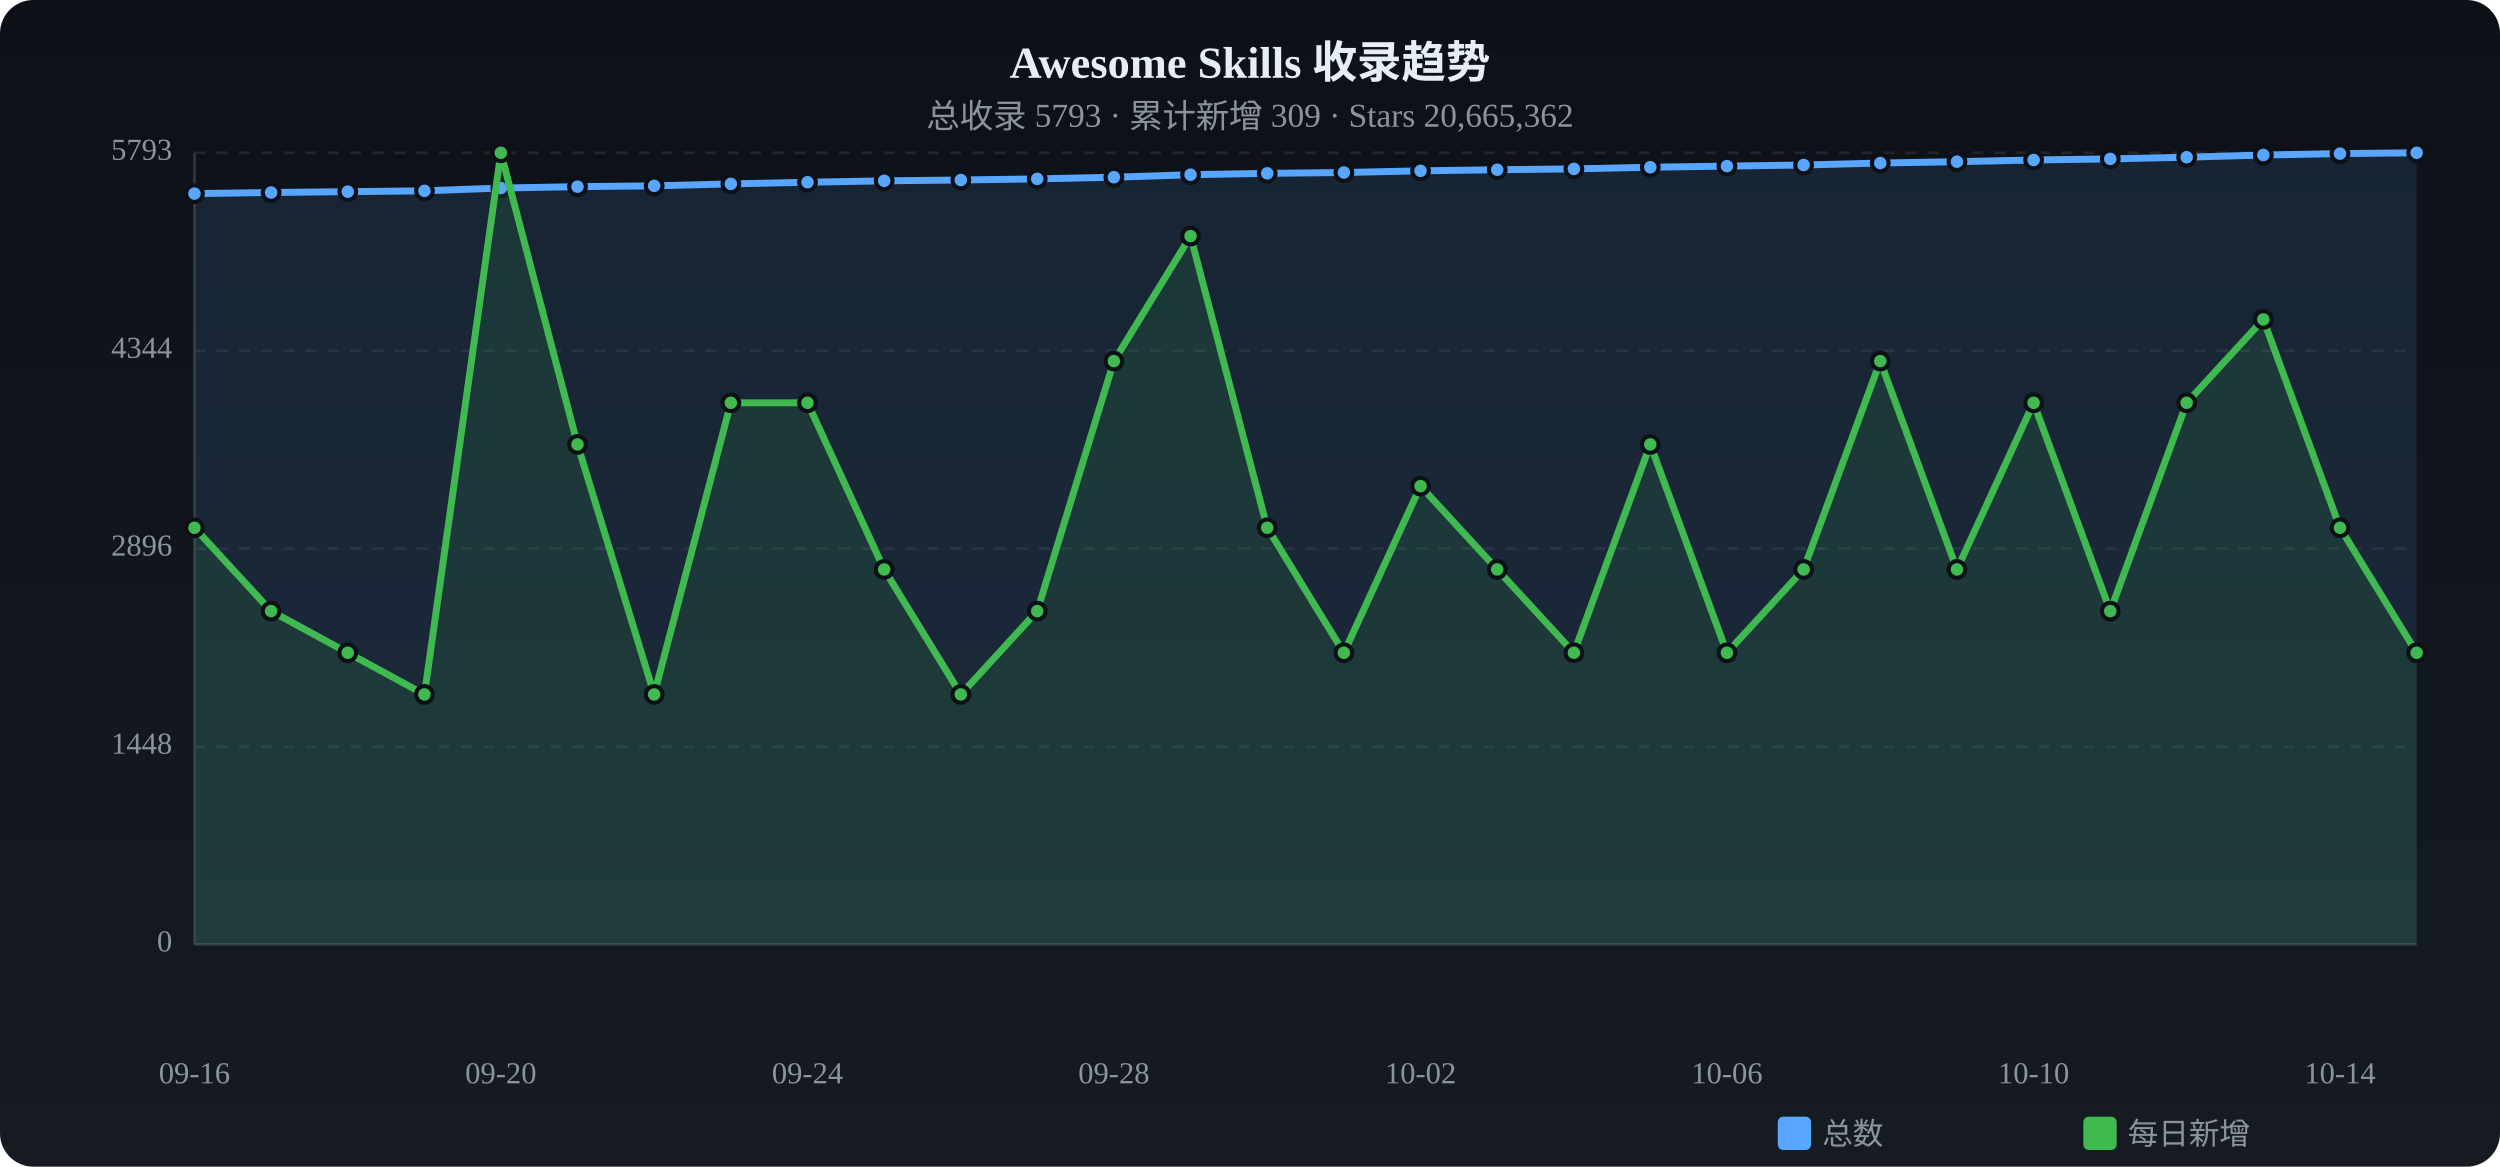
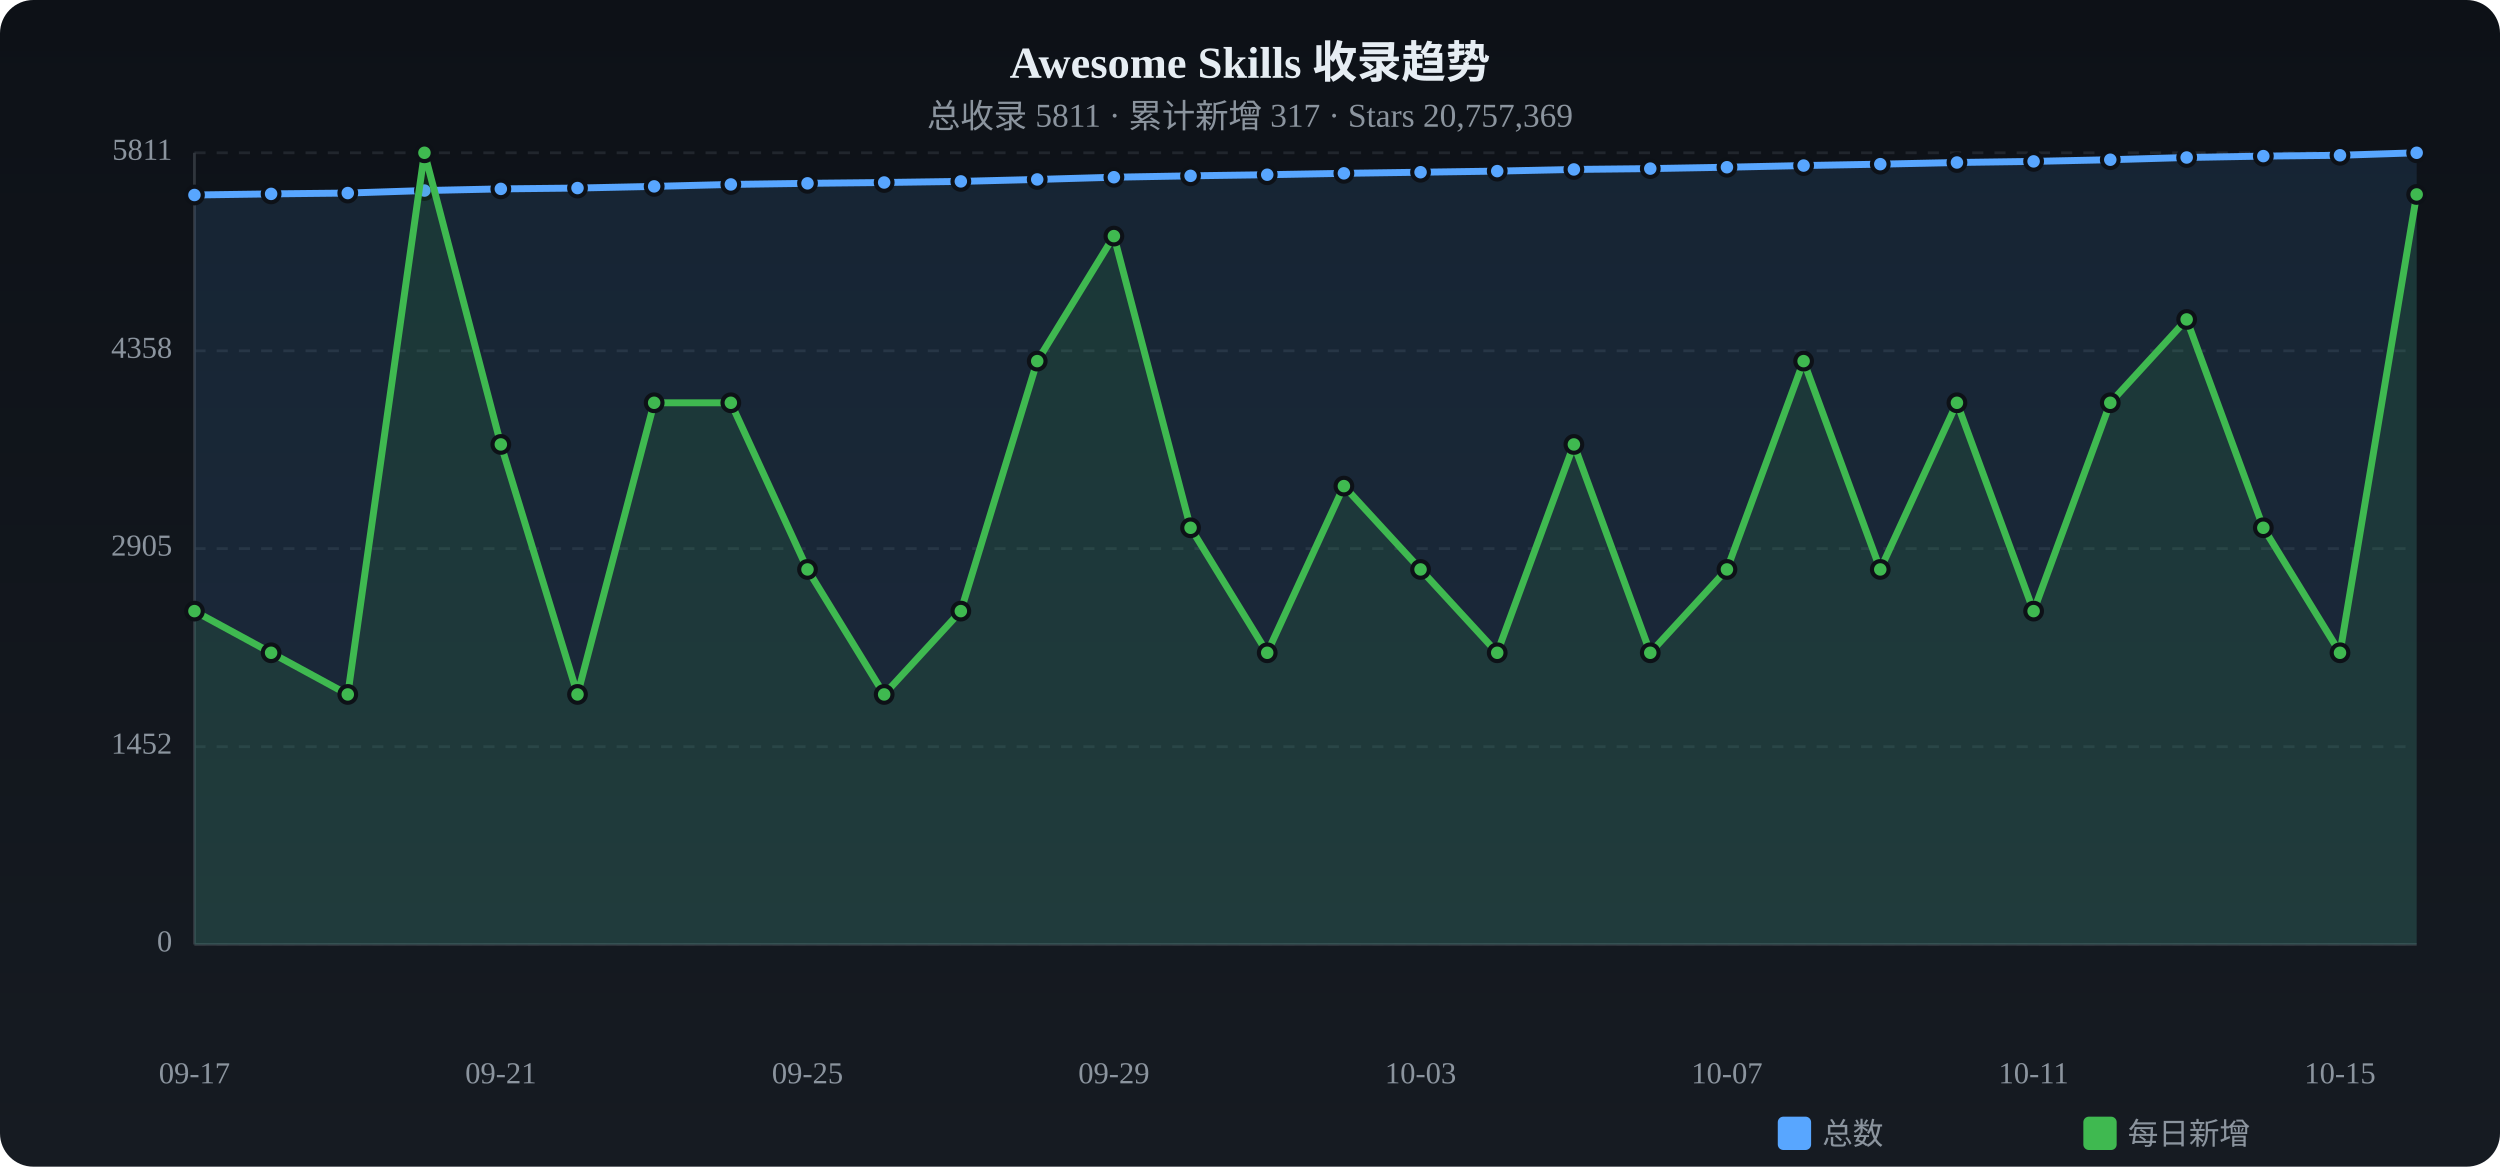
<svg xmlns="http://www.w3.org/2000/svg" viewBox="0 0 900 420" width="900" height="420">
  <defs>
    <linearGradient id="tbg" x1="0%" y1="0%" x2="0%" y2="100%">
      <stop offset="0%" stop-color="#0d1117" />
      <stop offset="100%" stop-color="#161b22" />
    </linearGradient>
  </defs>
  <rect width="900" height="420" rx="12" fill="url(#tbg)" />
  <text x="450.0" y="28" text-anchor="middle" fill="#e6edf3" font-size="16" font-weight="bold">Awesome Skills 收录趋势</text>
-   <text x="450.0" y="46" text-anchor="middle" fill="#8b949e" font-size="12">总收录 5793 · 累计新增 309 · Stars 20,665,362</text>
+   <text x="450.0" y="46" text-anchor="middle" fill="#8b949e" font-size="12">总收录 5811 · 累计新增 317 · Stars 20,757,369</text>
  <text x="62" y="340.0" text-anchor="end" fill="#8b949e" font-size="11" dominant-baseline="middle">0</text>
  <line x1="70" y1="340.0" x2="870" y2="340.0" stroke="#21262d" stroke-dasharray="4 4" />
-   <text x="62" y="268.8" text-anchor="end" fill="#8b949e" font-size="11" dominant-baseline="middle">1448</text>
+   <text x="62" y="268.8" text-anchor="end" fill="#8b949e" font-size="11" dominant-baseline="middle">1452</text>
  <line x1="70" y1="268.8" x2="870" y2="268.8" stroke="#21262d" stroke-dasharray="4 4" />
-   <text x="62" y="197.5" text-anchor="end" fill="#8b949e" font-size="11" dominant-baseline="middle">2896</text>
+   <text x="62" y="197.5" text-anchor="end" fill="#8b949e" font-size="11" dominant-baseline="middle">2905</text>
  <line x1="70" y1="197.5" x2="870" y2="197.5" stroke="#21262d" stroke-dasharray="4 4" />
-   <text x="62" y="126.3" text-anchor="end" fill="#8b949e" font-size="11" dominant-baseline="middle">4344</text>
+   <text x="62" y="126.3" text-anchor="end" fill="#8b949e" font-size="11" dominant-baseline="middle">4358</text>
  <line x1="70" y1="126.3" x2="870" y2="126.3" stroke="#21262d" stroke-dasharray="4 4" />
-   <text x="62" y="55.0" text-anchor="end" fill="#8b949e" font-size="11" dominant-baseline="middle">5793</text>
+   <text x="62" y="55.0" text-anchor="end" fill="#8b949e" font-size="11" dominant-baseline="middle">5811</text>
  <line x1="70" y1="55.0" x2="870" y2="55.0" stroke="#21262d" stroke-dasharray="4 4" />
  <line x1="70" y1="55" x2="70" y2="340" stroke="#30363d" />
  <line x1="70" y1="340" x2="870" y2="340" stroke="#30363d" />
-   <path d="M70.0,69.7 L97.6,69.3 L125.2,69.0 L152.8,68.7 L180.3,67.7 L207.9,67.2 L235.5,66.9 L263.1,66.2 L290.7,65.6 L318.3,65.1 L345.9,64.8 L373.4,64.4 L401.0,63.8 L428.6,62.9 L456.2,62.4 L483.8,62.1 L511.4,61.5 L539.0,61.1 L566.6,60.8 L594.1,60.2 L621.7,59.8 L649.3,59.4 L676.9,58.7 L704.5,58.2 L732.1,57.6 L759.7,57.2 L787.2,56.6 L814.8,55.8 L842.4,55.3 L870.0,55.0 L870.0,340 L70.0,340 Z" fill="#58a6ff" opacity="0.12" />
-   <polyline points="70.0,69.7 97.6,69.3 125.2,69.0 152.8,68.7 180.3,67.7 207.9,67.2 235.5,66.9 263.1,66.2 290.7,65.6 318.3,65.1 345.9,64.8 373.4,64.4 401.0,63.8 428.6,62.9 456.2,62.4 483.8,62.1 511.4,61.5 539.0,61.1 566.6,60.8 594.1,60.2 621.7,59.8 649.3,59.4 676.9,58.7 704.5,58.2 732.1,57.6 759.7,57.2 787.2,56.6 814.8,55.8 842.4,55.3 870.0,55.0" fill="none" stroke="#58a6ff" stroke-width="2.5" stroke-linecap="round" stroke-linejoin="round" />
-   <circle cx="70.0" cy="69.7" r="3" fill="#58a6ff" stroke="#0d1117" stroke-width="1.5" />
-   <circle cx="97.6" cy="69.3" r="3" fill="#58a6ff" stroke="#0d1117" stroke-width="1.5" />
-   <circle cx="125.2" cy="69.0" r="3" fill="#58a6ff" stroke="#0d1117" stroke-width="1.5" />
-   <circle cx="152.8" cy="68.7" r="3" fill="#58a6ff" stroke="#0d1117" stroke-width="1.5" />
-   <circle cx="180.3" cy="67.7" r="3" fill="#58a6ff" stroke="#0d1117" stroke-width="1.5" />
-   <circle cx="207.9" cy="67.2" r="3" fill="#58a6ff" stroke="#0d1117" stroke-width="1.5" />
-   <circle cx="235.5" cy="66.9" r="3" fill="#58a6ff" stroke="#0d1117" stroke-width="1.5" />
-   <circle cx="263.1" cy="66.2" r="3" fill="#58a6ff" stroke="#0d1117" stroke-width="1.5" />
-   <circle cx="290.7" cy="65.6" r="3" fill="#58a6ff" stroke="#0d1117" stroke-width="1.5" />
-   <circle cx="318.3" cy="65.1" r="3" fill="#58a6ff" stroke="#0d1117" stroke-width="1.5" />
-   <circle cx="345.9" cy="64.8" r="3" fill="#58a6ff" stroke="#0d1117" stroke-width="1.5" />
-   <circle cx="373.4" cy="64.4" r="3" fill="#58a6ff" stroke="#0d1117" stroke-width="1.5" />
+   <path d="M70.0,70.2 L97.6,69.8 L125.2,69.5 L152.8,68.6 L180.3,68.0 L207.9,67.7 L235.5,67.1 L263.1,66.4 L290.7,66.0 L318.3,65.7 L345.9,65.3 L373.4,64.6 L401.0,63.8 L428.6,63.3 L456.2,62.9 L483.8,62.4 L511.4,62.0 L539.0,61.6 L566.6,61.0 L594.1,60.7 L621.7,60.2 L649.3,59.6 L676.9,59.1 L704.5,58.5 L732.1,58.1 L759.7,57.5 L787.2,56.7 L814.8,56.2 L842.4,55.9 L870.0,55.0 L870.0,340 L70.0,340 Z" fill="#58a6ff" opacity="0.12" />
+   <polyline points="70.0,70.2 97.6,69.8 125.2,69.5 152.8,68.6 180.3,68.0 207.9,67.7 235.5,67.1 263.1,66.4 290.7,66.0 318.3,65.7 345.9,65.3 373.4,64.6 401.0,63.8 428.6,63.3 456.2,62.9 483.8,62.4 511.4,62.0 539.0,61.6 566.6,61.0 594.1,60.7 621.7,60.2 649.3,59.6 676.9,59.1 704.5,58.5 732.1,58.1 759.7,57.5 787.2,56.7 814.8,56.2 842.4,55.9 870.0,55.0" fill="none" stroke="#58a6ff" stroke-width="2.5" stroke-linecap="round" stroke-linejoin="round" />
+   <circle cx="70.0" cy="70.2" r="3" fill="#58a6ff" stroke="#0d1117" stroke-width="1.5" />
+   <circle cx="97.6" cy="69.8" r="3" fill="#58a6ff" stroke="#0d1117" stroke-width="1.5" />
+   <circle cx="125.2" cy="69.5" r="3" fill="#58a6ff" stroke="#0d1117" stroke-width="1.5" />
+   <circle cx="152.8" cy="68.6" r="3" fill="#58a6ff" stroke="#0d1117" stroke-width="1.5" />
+   <circle cx="180.3" cy="68.0" r="3" fill="#58a6ff" stroke="#0d1117" stroke-width="1.5" />
+   <circle cx="207.9" cy="67.7" r="3" fill="#58a6ff" stroke="#0d1117" stroke-width="1.5" />
+   <circle cx="235.5" cy="67.1" r="3" fill="#58a6ff" stroke="#0d1117" stroke-width="1.5" />
+   <circle cx="263.1" cy="66.4" r="3" fill="#58a6ff" stroke="#0d1117" stroke-width="1.5" />
+   <circle cx="290.7" cy="66.0" r="3" fill="#58a6ff" stroke="#0d1117" stroke-width="1.5" />
+   <circle cx="318.3" cy="65.7" r="3" fill="#58a6ff" stroke="#0d1117" stroke-width="1.5" />
+   <circle cx="345.9" cy="65.3" r="3" fill="#58a6ff" stroke="#0d1117" stroke-width="1.5" />
+   <circle cx="373.4" cy="64.6" r="3" fill="#58a6ff" stroke="#0d1117" stroke-width="1.5" />
  <circle cx="401.0" cy="63.8" r="3" fill="#58a6ff" stroke="#0d1117" stroke-width="1.5" />
-   <circle cx="428.6" cy="62.9" r="3" fill="#58a6ff" stroke="#0d1117" stroke-width="1.5" />
-   <circle cx="456.2" cy="62.4" r="3" fill="#58a6ff" stroke="#0d1117" stroke-width="1.5" />
-   <circle cx="483.8" cy="62.1" r="3" fill="#58a6ff" stroke="#0d1117" stroke-width="1.5" />
-   <circle cx="511.4" cy="61.5" r="3" fill="#58a6ff" stroke="#0d1117" stroke-width="1.5" />
-   <circle cx="539.0" cy="61.1" r="3" fill="#58a6ff" stroke="#0d1117" stroke-width="1.5" />
-   <circle cx="566.6" cy="60.8" r="3" fill="#58a6ff" stroke="#0d1117" stroke-width="1.5" />
-   <circle cx="594.1" cy="60.2" r="3" fill="#58a6ff" stroke="#0d1117" stroke-width="1.5" />
-   <circle cx="621.7" cy="59.8" r="3" fill="#58a6ff" stroke="#0d1117" stroke-width="1.5" />
-   <circle cx="649.3" cy="59.4" r="3" fill="#58a6ff" stroke="#0d1117" stroke-width="1.5" />
-   <circle cx="676.9" cy="58.7" r="3" fill="#58a6ff" stroke="#0d1117" stroke-width="1.5" />
-   <circle cx="704.5" cy="58.2" r="3" fill="#58a6ff" stroke="#0d1117" stroke-width="1.5" />
-   <circle cx="732.1" cy="57.6" r="3" fill="#58a6ff" stroke="#0d1117" stroke-width="1.5" />
-   <circle cx="759.7" cy="57.2" r="3" fill="#58a6ff" stroke="#0d1117" stroke-width="1.5" />
-   <circle cx="787.2" cy="56.6" r="3" fill="#58a6ff" stroke="#0d1117" stroke-width="1.5" />
-   <circle cx="814.8" cy="55.8" r="3" fill="#58a6ff" stroke="#0d1117" stroke-width="1.5" />
-   <circle cx="842.4" cy="55.3" r="3" fill="#58a6ff" stroke="#0d1117" stroke-width="1.5" />
+   <circle cx="428.6" cy="63.3" r="3" fill="#58a6ff" stroke="#0d1117" stroke-width="1.5" />
+   <circle cx="456.2" cy="62.9" r="3" fill="#58a6ff" stroke="#0d1117" stroke-width="1.5" />
+   <circle cx="483.8" cy="62.4" r="3" fill="#58a6ff" stroke="#0d1117" stroke-width="1.5" />
+   <circle cx="511.4" cy="62.0" r="3" fill="#58a6ff" stroke="#0d1117" stroke-width="1.5" />
+   <circle cx="539.0" cy="61.6" r="3" fill="#58a6ff" stroke="#0d1117" stroke-width="1.5" />
+   <circle cx="566.6" cy="61.0" r="3" fill="#58a6ff" stroke="#0d1117" stroke-width="1.5" />
+   <circle cx="594.1" cy="60.7" r="3" fill="#58a6ff" stroke="#0d1117" stroke-width="1.5" />
+   <circle cx="621.7" cy="60.2" r="3" fill="#58a6ff" stroke="#0d1117" stroke-width="1.5" />
+   <circle cx="649.3" cy="59.6" r="3" fill="#58a6ff" stroke="#0d1117" stroke-width="1.5" />
+   <circle cx="676.9" cy="59.1" r="3" fill="#58a6ff" stroke="#0d1117" stroke-width="1.5" />
+   <circle cx="704.5" cy="58.5" r="3" fill="#58a6ff" stroke="#0d1117" stroke-width="1.5" />
+   <circle cx="732.1" cy="58.1" r="3" fill="#58a6ff" stroke="#0d1117" stroke-width="1.5" />
+   <circle cx="759.7" cy="57.5" r="3" fill="#58a6ff" stroke="#0d1117" stroke-width="1.5" />
+   <circle cx="787.2" cy="56.7" r="3" fill="#58a6ff" stroke="#0d1117" stroke-width="1.5" />
+   <circle cx="814.8" cy="56.2" r="3" fill="#58a6ff" stroke="#0d1117" stroke-width="1.5" />
+   <circle cx="842.4" cy="55.9" r="3" fill="#58a6ff" stroke="#0d1117" stroke-width="1.5" />
  <circle cx="870.0" cy="55.0" r="3" fill="#58a6ff" stroke="#0d1117" stroke-width="1.5" />
-   <path d="M70.0,190.0 L97.6,220.0 L125.2,235.0 L152.8,250.0 L180.3,55.0 L207.9,160.0 L235.5,250.0 L263.1,145.0 L290.7,145.0 L318.3,205.0 L345.9,250.0 L373.4,220.0 L401.0,130.0 L428.6,85.0 L456.2,190.0 L483.8,235.0 L511.4,175.0 L539.0,205.0 L566.6,235.0 L594.1,160.0 L621.7,235.0 L649.3,205.0 L676.9,130.0 L704.5,205.0 L732.1,145.0 L759.7,220.0 L787.2,145.0 L814.8,115.0 L842.4,190.0 L870.0,235.0 L870.0,340 L70.0,340 Z" fill="#3fb950" opacity="0.12" />
-   <polyline points="70.0,190.0 97.6,220.0 125.2,235.0 152.8,250.0 180.3,55.0 207.9,160.0 235.5,250.0 263.1,145.0 290.7,145.0 318.3,205.0 345.9,250.0 373.4,220.0 401.0,130.0 428.6,85.0 456.2,190.0 483.8,235.0 511.4,175.0 539.0,205.0 566.6,235.0 594.1,160.0 621.7,235.0 649.3,205.0 676.9,130.0 704.5,205.0 732.1,145.0 759.7,220.0 787.2,145.0 814.8,115.0 842.4,190.0 870.0,235.0" fill="none" stroke="#3fb950" stroke-width="2.5" stroke-linecap="round" stroke-linejoin="round" />
-   <circle cx="70.0" cy="190.0" r="3" fill="#3fb950" stroke="#0d1117" stroke-width="1.5" />
-   <circle cx="97.6" cy="220.0" r="3" fill="#3fb950" stroke="#0d1117" stroke-width="1.5" />
-   <circle cx="125.2" cy="235.0" r="3" fill="#3fb950" stroke="#0d1117" stroke-width="1.5" />
-   <circle cx="152.8" cy="250.0" r="3" fill="#3fb950" stroke="#0d1117" stroke-width="1.5" />
-   <circle cx="180.3" cy="55.0" r="3" fill="#3fb950" stroke="#0d1117" stroke-width="1.5" />
-   <circle cx="207.9" cy="160.0" r="3" fill="#3fb950" stroke="#0d1117" stroke-width="1.5" />
-   <circle cx="235.5" cy="250.0" r="3" fill="#3fb950" stroke="#0d1117" stroke-width="1.5" />
+   <path d="M70.0,220.0 L97.6,235.0 L125.2,250.0 L152.8,55.0 L180.3,160.0 L207.9,250.0 L235.5,145.0 L263.1,145.0 L290.7,205.0 L318.3,250.0 L345.9,220.0 L373.4,130.0 L401.0,85.0 L428.6,190.0 L456.2,235.0 L483.8,175.0 L511.4,205.0 L539.0,235.0 L566.6,160.0 L594.1,235.0 L621.7,205.0 L649.3,130.0 L676.9,205.0 L704.5,145.0 L732.1,220.0 L759.7,145.0 L787.2,115.0 L814.8,190.0 L842.4,235.0 L870.0,70.0 L870.0,340 L70.0,340 Z" fill="#3fb950" opacity="0.12" />
+   <polyline points="70.0,220.0 97.6,235.0 125.2,250.0 152.8,55.0 180.3,160.0 207.9,250.0 235.5,145.0 263.1,145.0 290.7,205.0 318.3,250.0 345.9,220.0 373.4,130.0 401.0,85.0 428.6,190.0 456.2,235.0 483.8,175.0 511.4,205.0 539.0,235.0 566.6,160.0 594.1,235.0 621.7,205.0 649.3,130.0 676.9,205.0 704.5,145.0 732.1,220.0 759.7,145.0 787.2,115.0 814.8,190.0 842.4,235.0 870.0,70.0" fill="none" stroke="#3fb950" stroke-width="2.5" stroke-linecap="round" stroke-linejoin="round" />
+   <circle cx="70.0" cy="220.0" r="3" fill="#3fb950" stroke="#0d1117" stroke-width="1.5" />
+   <circle cx="97.6" cy="235.0" r="3" fill="#3fb950" stroke="#0d1117" stroke-width="1.5" />
+   <circle cx="125.2" cy="250.0" r="3" fill="#3fb950" stroke="#0d1117" stroke-width="1.5" />
+   <circle cx="152.8" cy="55.0" r="3" fill="#3fb950" stroke="#0d1117" stroke-width="1.5" />
+   <circle cx="180.3" cy="160.0" r="3" fill="#3fb950" stroke="#0d1117" stroke-width="1.5" />
+   <circle cx="207.9" cy="250.0" r="3" fill="#3fb950" stroke="#0d1117" stroke-width="1.5" />
+   <circle cx="235.5" cy="145.0" r="3" fill="#3fb950" stroke="#0d1117" stroke-width="1.5" />
  <circle cx="263.1" cy="145.0" r="3" fill="#3fb950" stroke="#0d1117" stroke-width="1.5" />
-   <circle cx="290.7" cy="145.0" r="3" fill="#3fb950" stroke="#0d1117" stroke-width="1.5" />
-   <circle cx="318.3" cy="205.0" r="3" fill="#3fb950" stroke="#0d1117" stroke-width="1.5" />
-   <circle cx="345.9" cy="250.0" r="3" fill="#3fb950" stroke="#0d1117" stroke-width="1.5" />
-   <circle cx="373.4" cy="220.0" r="3" fill="#3fb950" stroke="#0d1117" stroke-width="1.5" />
-   <circle cx="401.0" cy="130.0" r="3" fill="#3fb950" stroke="#0d1117" stroke-width="1.5" />
-   <circle cx="428.6" cy="85.0" r="3" fill="#3fb950" stroke="#0d1117" stroke-width="1.5" />
-   <circle cx="456.2" cy="190.0" r="3" fill="#3fb950" stroke="#0d1117" stroke-width="1.5" />
-   <circle cx="483.8" cy="235.0" r="3" fill="#3fb950" stroke="#0d1117" stroke-width="1.5" />
-   <circle cx="511.4" cy="175.0" r="3" fill="#3fb950" stroke="#0d1117" stroke-width="1.5" />
-   <circle cx="539.0" cy="205.0" r="3" fill="#3fb950" stroke="#0d1117" stroke-width="1.5" />
-   <circle cx="566.6" cy="235.0" r="3" fill="#3fb950" stroke="#0d1117" stroke-width="1.5" />
-   <circle cx="594.1" cy="160.0" r="3" fill="#3fb950" stroke="#0d1117" stroke-width="1.5" />
-   <circle cx="621.7" cy="235.0" r="3" fill="#3fb950" stroke="#0d1117" stroke-width="1.5" />
-   <circle cx="649.3" cy="205.0" r="3" fill="#3fb950" stroke="#0d1117" stroke-width="1.5" />
-   <circle cx="676.9" cy="130.0" r="3" fill="#3fb950" stroke="#0d1117" stroke-width="1.5" />
-   <circle cx="704.5" cy="205.0" r="3" fill="#3fb950" stroke="#0d1117" stroke-width="1.5" />
-   <circle cx="732.1" cy="145.0" r="3" fill="#3fb950" stroke="#0d1117" stroke-width="1.5" />
-   <circle cx="759.7" cy="220.0" r="3" fill="#3fb950" stroke="#0d1117" stroke-width="1.5" />
-   <circle cx="787.2" cy="145.0" r="3" fill="#3fb950" stroke="#0d1117" stroke-width="1.5" />
-   <circle cx="814.8" cy="115.0" r="3" fill="#3fb950" stroke="#0d1117" stroke-width="1.5" />
-   <circle cx="842.4" cy="190.0" r="3" fill="#3fb950" stroke="#0d1117" stroke-width="1.5" />
-   <circle cx="870.0" cy="235.0" r="3" fill="#3fb950" stroke="#0d1117" stroke-width="1.5" />
-   <text x="70.0" y="390" text-anchor="middle" fill="#8b949e" font-size="11">09-16</text>
-   <text x="180.3" y="390" text-anchor="middle" fill="#8b949e" font-size="11">09-20</text>
-   <text x="290.7" y="390" text-anchor="middle" fill="#8b949e" font-size="11">09-24</text>
-   <text x="401.0" y="390" text-anchor="middle" fill="#8b949e" font-size="11">09-28</text>
-   <text x="511.4" y="390" text-anchor="middle" fill="#8b949e" font-size="11">10-02</text>
-   <text x="621.7" y="390" text-anchor="middle" fill="#8b949e" font-size="11">10-06</text>
-   <text x="732.1" y="390" text-anchor="middle" fill="#8b949e" font-size="11">10-10</text>
-   <text x="842.4" y="390" text-anchor="middle" fill="#8b949e" font-size="11">10-14</text>
+   <circle cx="290.7" cy="205.0" r="3" fill="#3fb950" stroke="#0d1117" stroke-width="1.5" />
+   <circle cx="318.3" cy="250.0" r="3" fill="#3fb950" stroke="#0d1117" stroke-width="1.5" />
+   <circle cx="345.9" cy="220.0" r="3" fill="#3fb950" stroke="#0d1117" stroke-width="1.5" />
+   <circle cx="373.4" cy="130.0" r="3" fill="#3fb950" stroke="#0d1117" stroke-width="1.5" />
+   <circle cx="401.0" cy="85.0" r="3" fill="#3fb950" stroke="#0d1117" stroke-width="1.5" />
+   <circle cx="428.6" cy="190.0" r="3" fill="#3fb950" stroke="#0d1117" stroke-width="1.5" />
+   <circle cx="456.2" cy="235.0" r="3" fill="#3fb950" stroke="#0d1117" stroke-width="1.5" />
+   <circle cx="483.8" cy="175.0" r="3" fill="#3fb950" stroke="#0d1117" stroke-width="1.5" />
+   <circle cx="511.4" cy="205.0" r="3" fill="#3fb950" stroke="#0d1117" stroke-width="1.5" />
+   <circle cx="539.0" cy="235.0" r="3" fill="#3fb950" stroke="#0d1117" stroke-width="1.5" />
+   <circle cx="566.6" cy="160.0" r="3" fill="#3fb950" stroke="#0d1117" stroke-width="1.5" />
+   <circle cx="594.1" cy="235.0" r="3" fill="#3fb950" stroke="#0d1117" stroke-width="1.5" />
+   <circle cx="621.7" cy="205.0" r="3" fill="#3fb950" stroke="#0d1117" stroke-width="1.5" />
+   <circle cx="649.3" cy="130.0" r="3" fill="#3fb950" stroke="#0d1117" stroke-width="1.5" />
+   <circle cx="676.9" cy="205.0" r="3" fill="#3fb950" stroke="#0d1117" stroke-width="1.5" />
+   <circle cx="704.5" cy="145.0" r="3" fill="#3fb950" stroke="#0d1117" stroke-width="1.5" />
+   <circle cx="732.1" cy="220.0" r="3" fill="#3fb950" stroke="#0d1117" stroke-width="1.5" />
+   <circle cx="759.7" cy="145.0" r="3" fill="#3fb950" stroke="#0d1117" stroke-width="1.5" />
+   <circle cx="787.2" cy="115.0" r="3" fill="#3fb950" stroke="#0d1117" stroke-width="1.5" />
+   <circle cx="814.8" cy="190.0" r="3" fill="#3fb950" stroke="#0d1117" stroke-width="1.5" />
+   <circle cx="842.4" cy="235.0" r="3" fill="#3fb950" stroke="#0d1117" stroke-width="1.5" />
+   <circle cx="870.0" cy="70.0" r="3" fill="#3fb950" stroke="#0d1117" stroke-width="1.5" />
+   <text x="70.0" y="390" text-anchor="middle" fill="#8b949e" font-size="11">09-17</text>
+   <text x="180.3" y="390" text-anchor="middle" fill="#8b949e" font-size="11">09-21</text>
+   <text x="290.7" y="390" text-anchor="middle" fill="#8b949e" font-size="11">09-25</text>
+   <text x="401.0" y="390" text-anchor="middle" fill="#8b949e" font-size="11">09-29</text>
+   <text x="511.4" y="390" text-anchor="middle" fill="#8b949e" font-size="11">10-03</text>
+   <text x="621.7" y="390" text-anchor="middle" fill="#8b949e" font-size="11">10-07</text>
+   <text x="732.1" y="390" text-anchor="middle" fill="#8b949e" font-size="11">10-11</text>
+   <text x="842.4" y="390" text-anchor="middle" fill="#8b949e" font-size="11">10-15</text>
  <rect x="640" y="402" width="12" height="12" rx="2" fill="#58a6ff" />
  <text x="656" y="412" fill="#8b949e" font-size="11">总数</text>
  <rect x="750" y="402" width="12" height="12" rx="2" fill="#3fb950" />
  <text x="766" y="412" fill="#8b949e" font-size="11">每日新增</text>
</svg>
